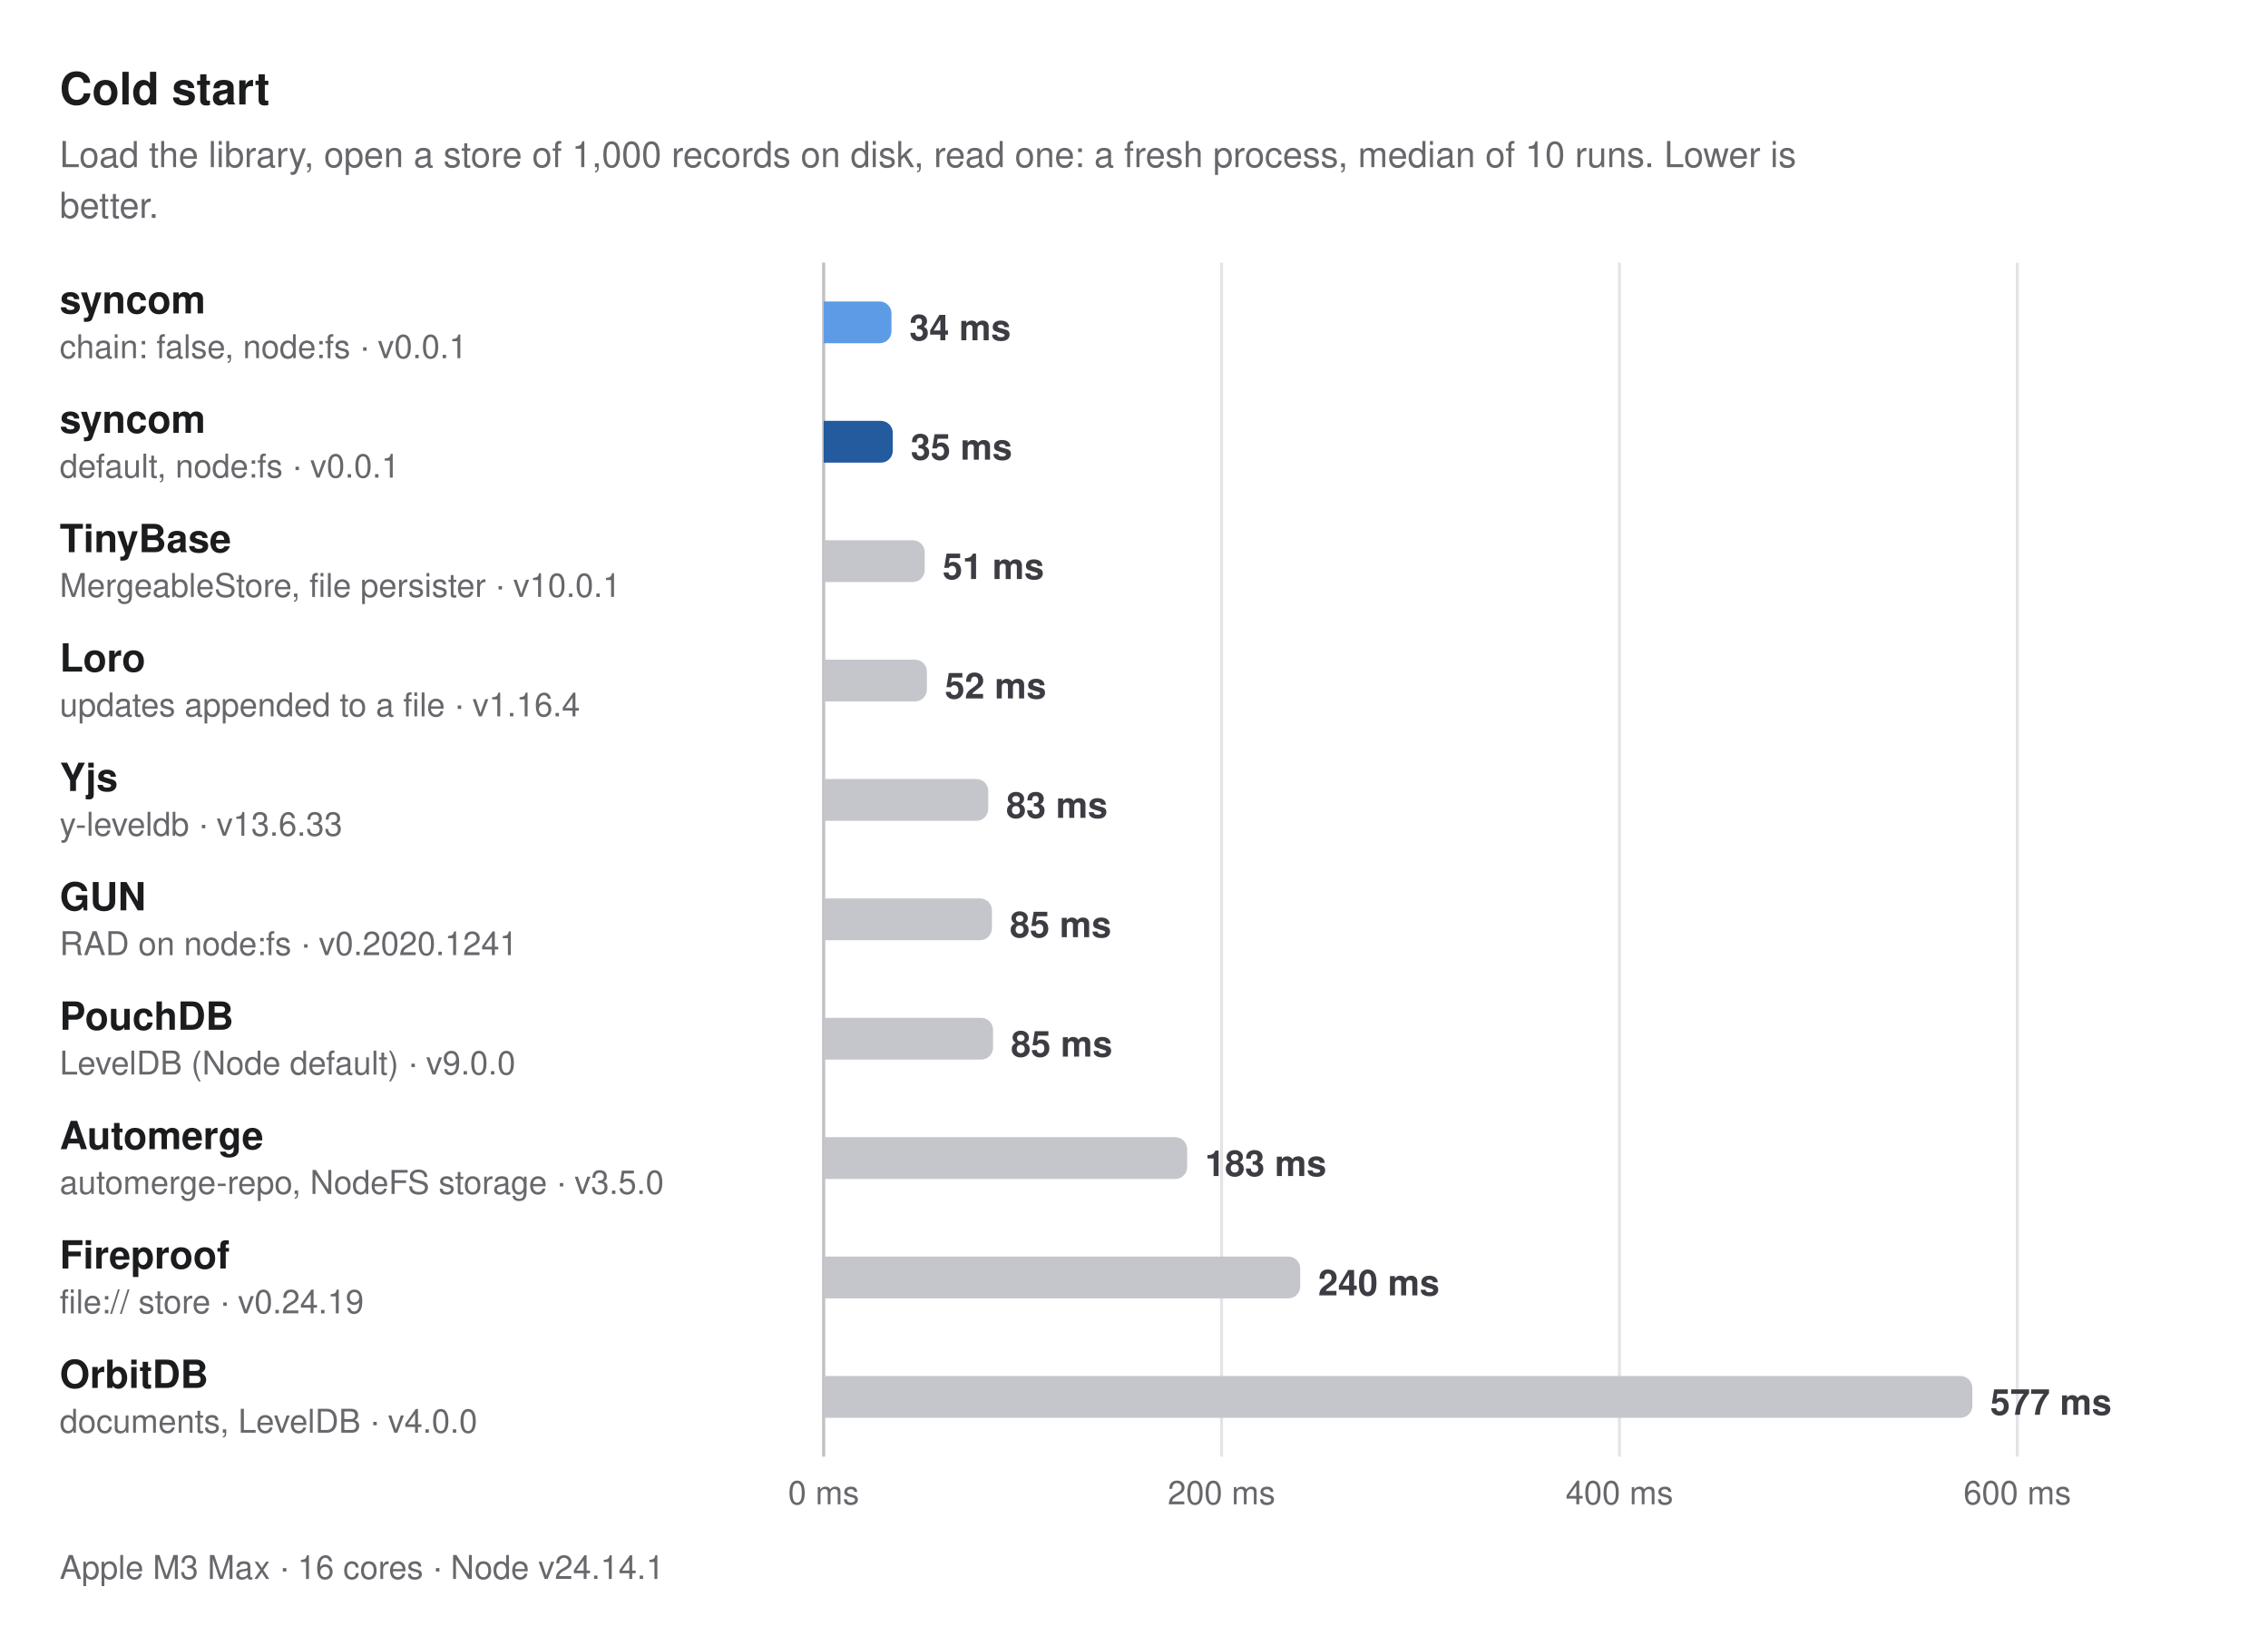
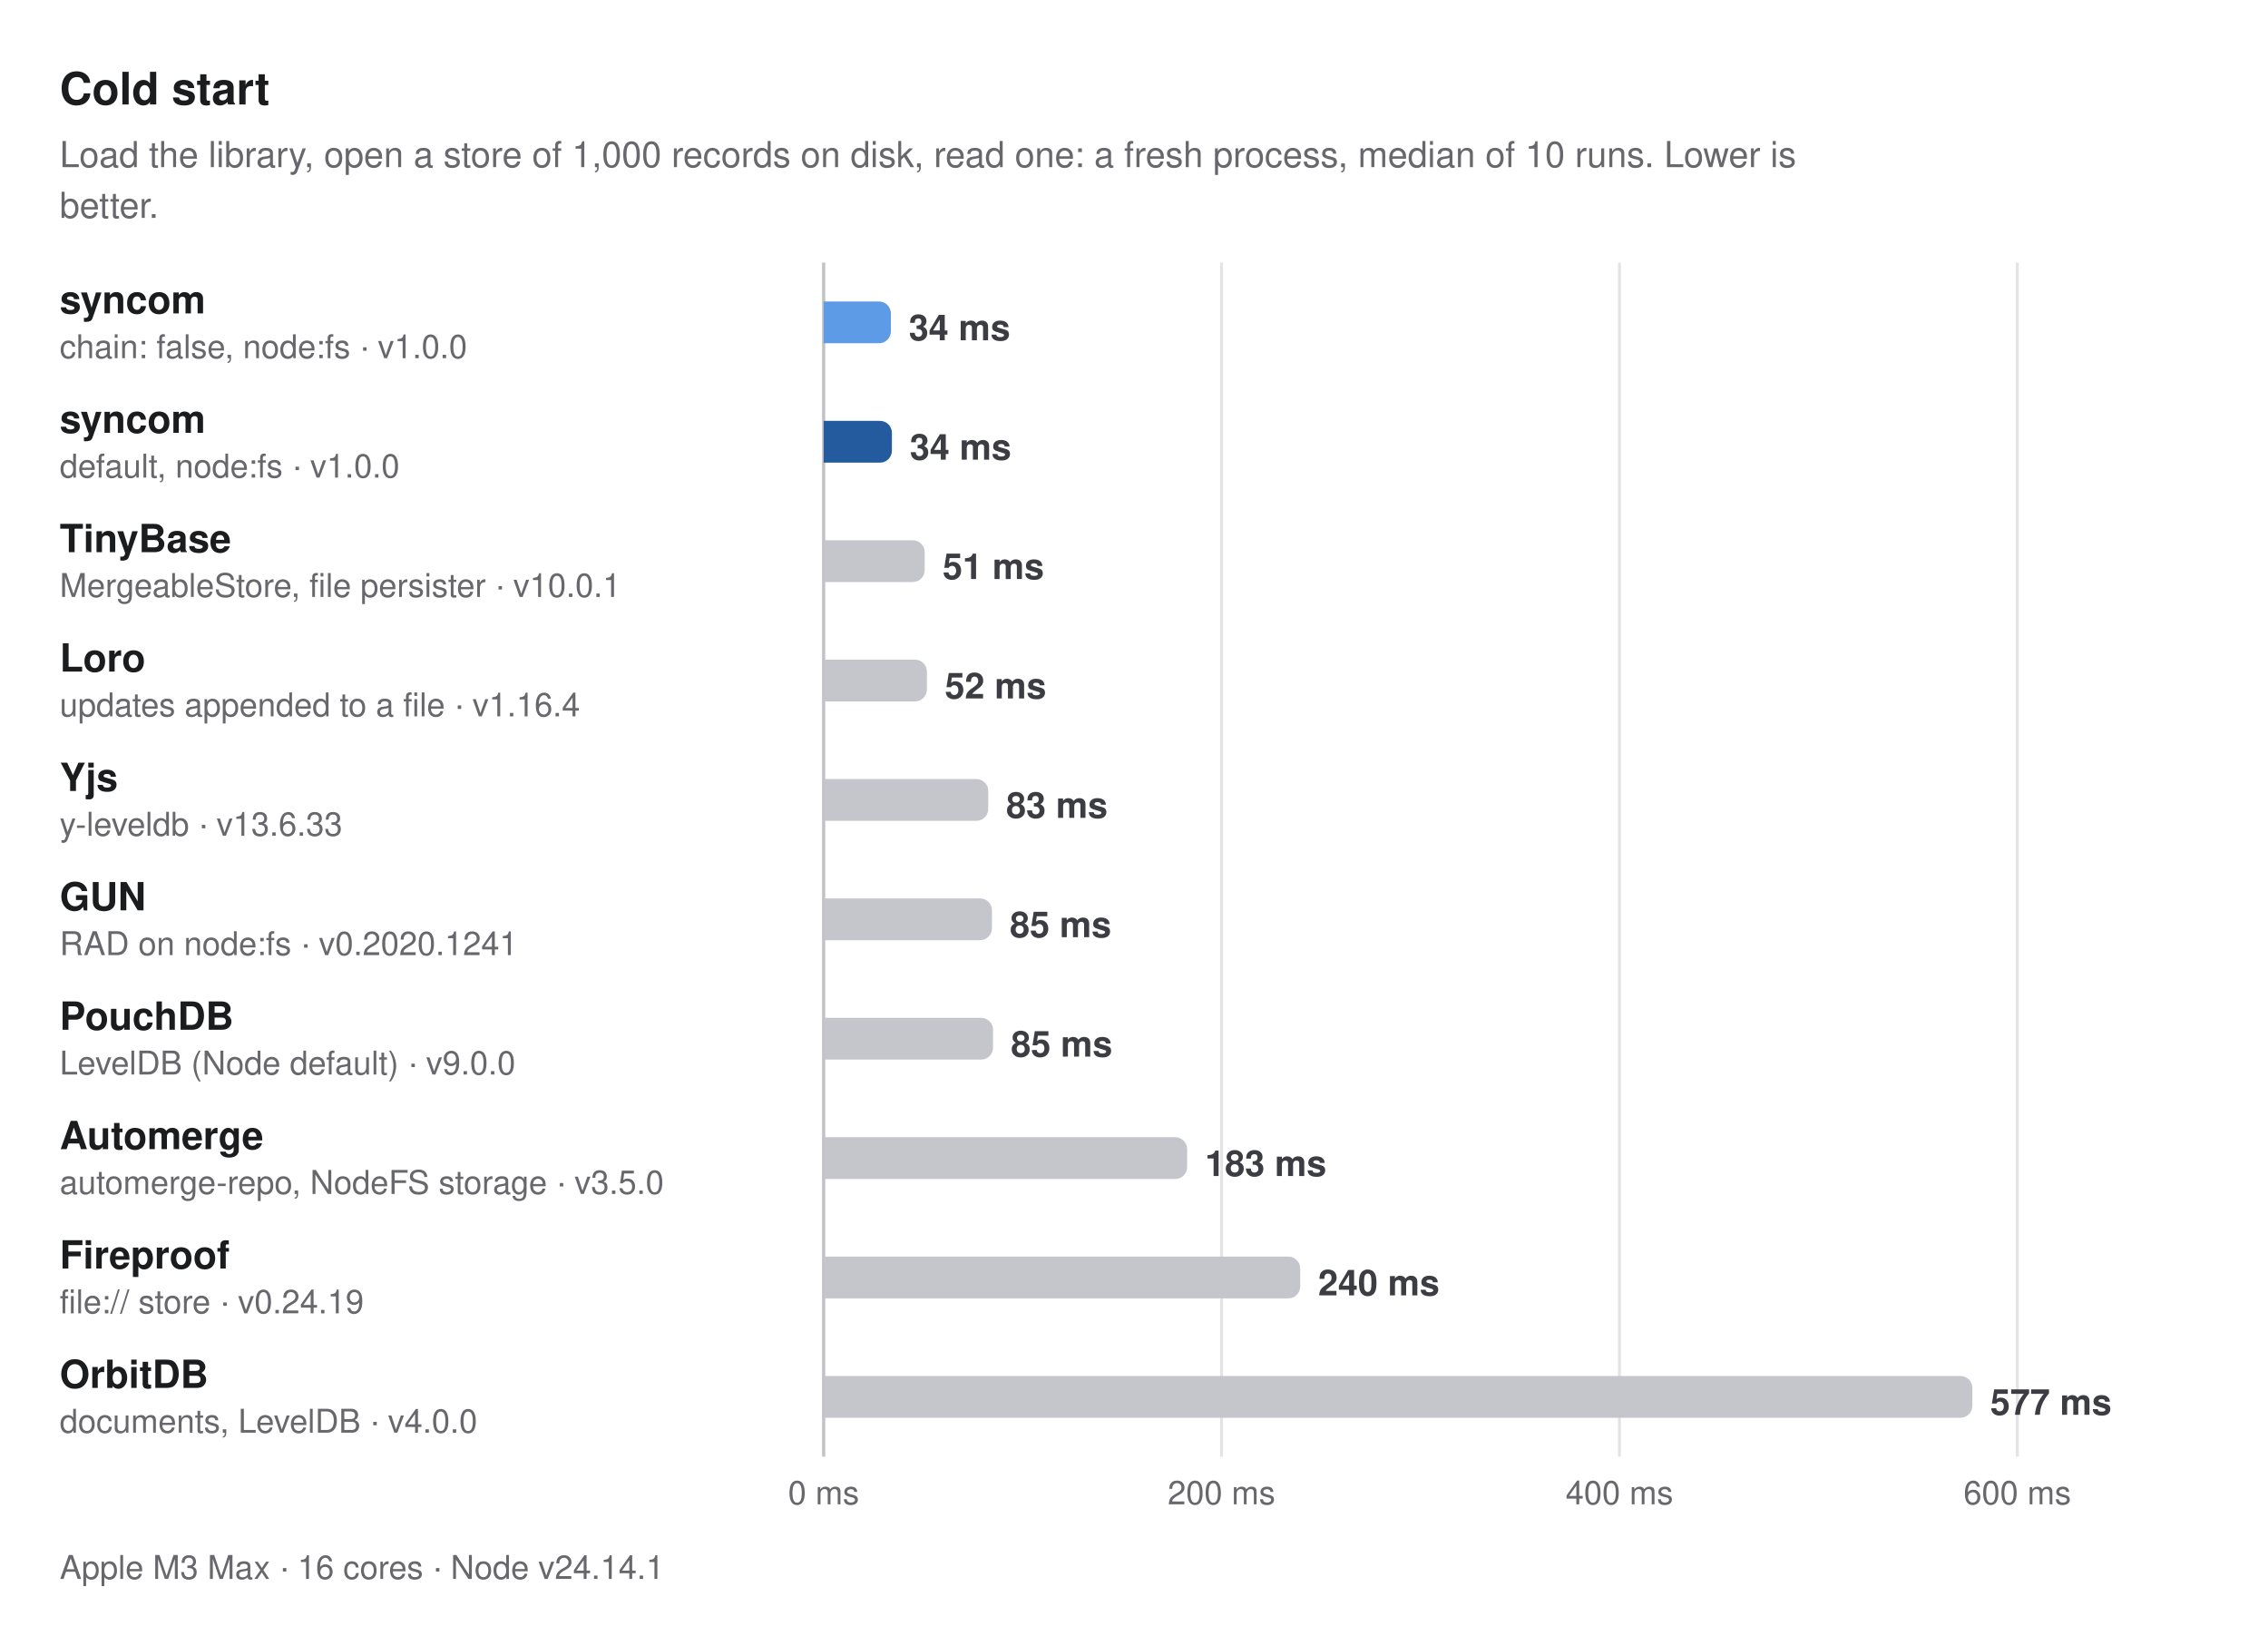
<svg xmlns="http://www.w3.org/2000/svg" width="760" height="548" viewBox="0 0 760 548" role="img" aria-label="Cold start. Load the library, open a store of 1,000 records on disk, read one: a fresh process, median of 10 runs. Lower is better.">
  <style>
  text { font-family: -apple-system, BlinkMacSystemFont, "Segoe UI", Helvetica, Arial, sans-serif; }
  .title { font-size: 15px; font-weight: 700; fill: #1b1c1e; }
  .subtitle, .caption { font-size: 12px; fill: #67676c; }
  .caption { font-size: 11px; }
  .group { font-size: 11px; font-weight: 600; letter-spacing: 0.06em; fill: #67676c; }
  .label { font-size: 13px; font-weight: 600; fill: #1b1c1e; }
  .label.primary, .label.secondary { font-weight: 700; }
  .sublabel { font-size: 11px; fill: #67676c; }
  .value { font-size: 12px; font-weight: 600; fill: #3c3c43; font-variant-numeric: tabular-nums; }
  .value.small { font-size: 10px; }
  .legend { font-size: 11px; fill: #3c3c43; }
  .tick { font-size: 11px; fill: #67676c; font-variant-numeric: tabular-nums; }
  .grid { stroke: #e4e4e7; stroke-width: 1; }
  .axis { stroke: #c2c2c4; stroke-width: 1; }
  .ref { stroke: #67676c; stroke-width: 1; stroke-dasharray: 3 3; }
  .bar { fill: #c4c6cc; }
  .bar.primary { fill: #245a9e; }
  .bar.secondary { fill: #5e9be6; }
  @media (prefers-color-scheme: dark) {
    .title, .label { fill: #dfdfd6; }
    .subtitle, .caption, .group, .sublabel, .tick { fill: #98989f; }
    .value, .legend { fill: #c2c2c4; }
    .grid { stroke: #2e2e32; }
    .axis { stroke: #48484c; }
    .ref { stroke: #98989f; }
    .bar { fill: #46474e; }
    .bar.primary { fill: #8dbcf2; }
    .bar.secondary { fill: #3d7bd0; }
  }
</style>
  <text class="title" x="20" y="35">Cold start</text>
  <text class="subtitle" x="20" y="56">Load the library, open a store of 1,000 records on disk, read one: a fresh process, median of 10 runs. Lower is</text>
  <text class="subtitle" x="20" y="73">better.</text>
  <line class="grid" x1="276" y1="88" x2="276" y2="488" />
  <text class="tick" x="276" y="504" text-anchor="middle">0 ms</text>
  <line class="grid" x1="409.333" y1="88" x2="409.333" y2="488" />
  <text class="tick" x="409.333" y="504" text-anchor="middle">200 ms</text>
  <line class="grid" x1="542.667" y1="88" x2="542.667" y2="488" />
  <text class="tick" x="542.667" y="504" text-anchor="middle">400 ms</text>
  <line class="grid" x1="676" y1="88" x2="676" y2="488" />
  <text class="tick" x="676" y="504" text-anchor="middle">600 ms</text>
  <line class="axis" x1="276" y1="88" x2="276" y2="488" />
  <g>
    <text class="label secondary" x="20" y="105">syncom</text>
-     <text class="sublabel" x="20" y="120">chain: false, node:fs · v0.0.1</text>
-     <path class="bar secondary" d="M276,101H294.731A4,4 0 0 1 298.731,105V111A4,4 0 0 1 294.731,115H276Z" />
-     <text class="value" x="304.731" y="114">34 ms</text>
+     <text class="sublabel" x="20" y="120">chain: false, node:fs · v1.0.0</text>
+     <path class="bar secondary" d="M276,101H294.534A4,4 0 0 1 298.534,105V111A4,4 0 0 1 294.534,115H276Z" />
+     <text class="value" x="304.534" y="114">34 ms</text>
  </g>
  <g>
    <text class="label primary" x="20" y="145">syncom</text>
-     <text class="sublabel" x="20" y="160">default, node:fs · v0.0.1</text>
-     <path class="bar primary" d="M276,141H295.174A4,4 0 0 1 299.174,145V151A4,4 0 0 1 295.174,155H276Z" />
-     <text class="value" x="305.174" y="154">35 ms</text>
+     <text class="sublabel" x="20" y="160">default, node:fs · v1.0.0</text>
+     <path class="bar primary" d="M276,141H294.88A4,4 0 0 1 298.88,145V151A4,4 0 0 1 294.88,155H276Z" />
+     <text class="value" x="304.88" y="154">34 ms</text>
  </g>
  <g>
    <text class="label" x="20" y="185">TinyBase</text>
    <text class="sublabel" x="20" y="200">MergeableStore, file persister · v10.0.1</text>
    <path class="bar" d="M276,181H305.867A4,4 0 0 1 309.867,185V191A4,4 0 0 1 305.867,195H276Z" />
    <text class="value" x="315.867" y="194">51 ms</text>
  </g>
  <g>
    <text class="label" x="20" y="225">Loro</text>
    <text class="sublabel" x="20" y="240">updates appended to a file · v1.16.4</text>
    <path class="bar" d="M276,221H306.608A4,4 0 0 1 310.608,225V231A4,4 0 0 1 306.608,235H276Z" />
    <text class="value" x="316.608" y="234">52 ms</text>
  </g>
  <g>
    <text class="label" x="20" y="265">Yjs</text>
    <text class="sublabel" x="20" y="280">y-leveldb · v13.6.33</text>
    <path class="bar" d="M276,261H327.163A4,4 0 0 1 331.163,265V271A4,4 0 0 1 327.163,275H276Z" />
    <text class="value" x="337.163" y="274">83 ms</text>
  </g>
  <g>
    <text class="label" x="20" y="305">GUN</text>
    <text class="sublabel" x="20" y="320">RAD on node:fs · v0.2020.1241</text>
    <path class="bar" d="M276,301H328.398A4,4 0 0 1 332.398,305V311A4,4 0 0 1 328.398,315H276Z" />
    <text class="value" x="338.398" y="314">85 ms</text>
  </g>
  <g>
    <text class="label" x="20" y="345">PouchDB</text>
    <text class="sublabel" x="20" y="360">LevelDB (Node default) · v9.0.0</text>
    <path class="bar" d="M276,341H328.766A4,4 0 0 1 332.766,345V351A4,4 0 0 1 328.766,355H276Z" />
    <text class="value" x="338.766" y="354">85 ms</text>
  </g>
  <g>
    <text class="label" x="20" y="385">Automerge</text>
    <text class="sublabel" x="20" y="400">automerge-repo, NodeFS storage · v3.5.0</text>
    <path class="bar" d="M276,381H393.813A4,4 0 0 1 397.813,385V391A4,4 0 0 1 393.813,395H276Z" />
    <text class="value" x="403.813" y="394">183 ms</text>
  </g>
  <g>
    <text class="label" x="20" y="425">Fireproof</text>
    <text class="sublabel" x="20" y="440">file:// store · v0.24.19</text>
    <path class="bar" d="M276,421H431.702A4,4 0 0 1 435.702,425V431A4,4 0 0 1 431.702,435H276Z" />
    <text class="value" x="441.702" y="434">240 ms</text>
  </g>
  <g>
    <text class="label" x="20" y="465">OrbitDB</text>
    <text class="sublabel" x="20" y="480">documents, LevelDB · v4.0.0</text>
    <path class="bar" d="M276,461H656.928A4,4 0 0 1 660.928,465V471A4,4 0 0 1 656.928,475H276Z" />
    <text class="value" x="666.928" y="474">577 ms</text>
  </g>
  <text class="caption" x="20" y="529">Apple M3 Max · 16 cores · Node v24.14.1</text>
</svg>
